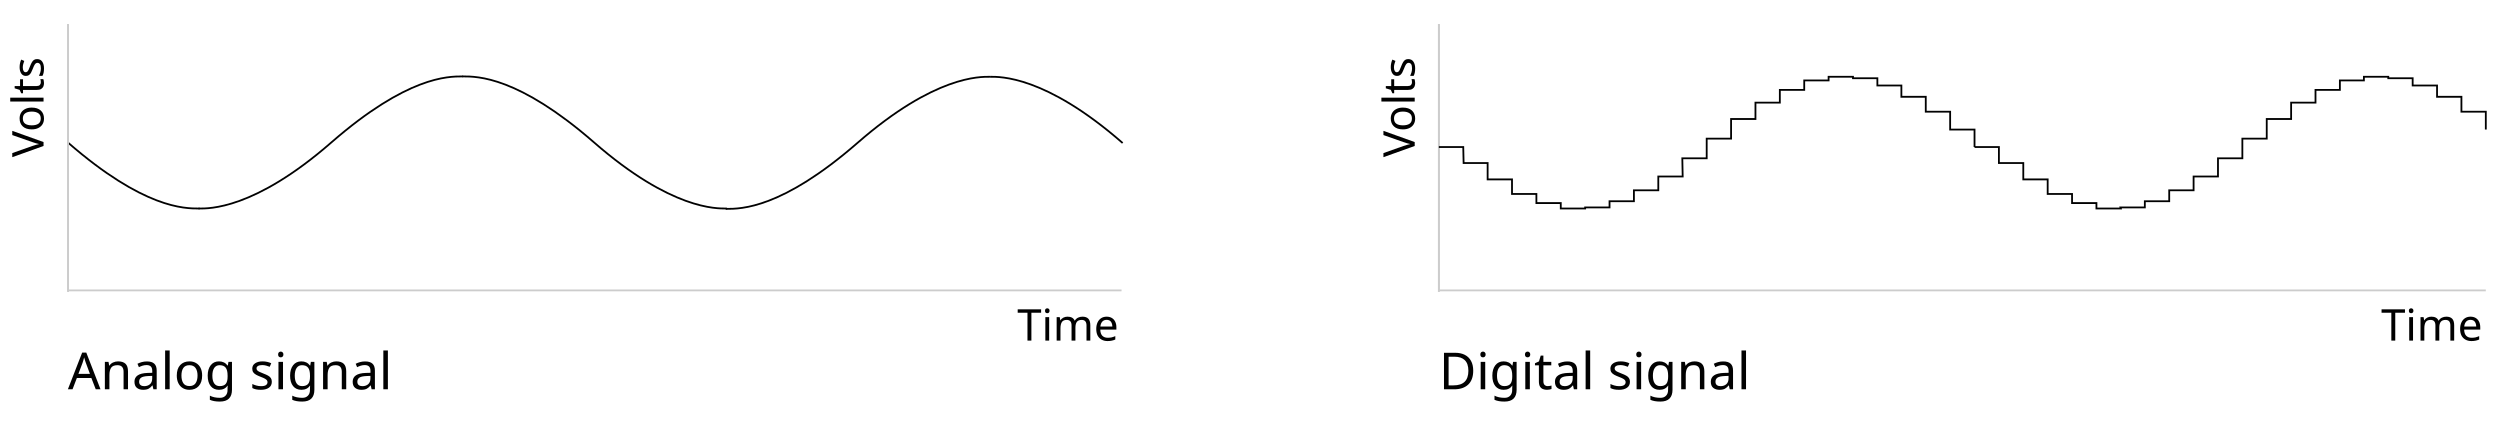
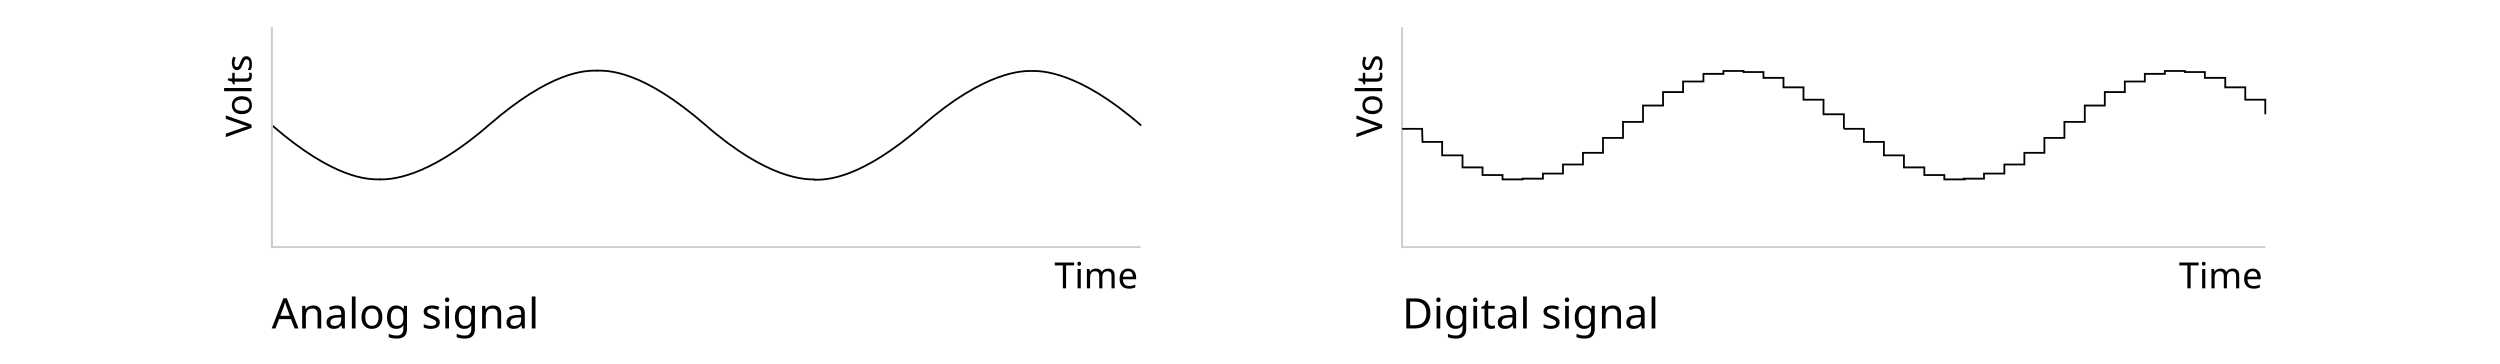
- <svg xmlns="http://www.w3.org/2000/svg" version="1.1" id="Layer_1" x="0px" y="0px" viewBox="0 0 687 120" enable-background="new 0 0 687 120" xml:space="preserve">
-   <line fill="none" stroke="#CCCCCC" stroke-width="0.5" x1="395.4" y1="6.6" x2="395.4" y2="80.2" />
-   <path fill="none" stroke="#010101" stroke-width="0.117" d="M684,120" />
-   <line fill="none" stroke="#CCCCCC" stroke-width="0.5" x1="395.6" y1="79.8" x2="683.1" y2="79.8" />
+ <svg xmlns="http://www.w3.org/2000/svg" version="1.1" id="Layer_1" x="0px" y="0px" viewBox="0 0 687 100" enable-background="new 0 0 687 100" xml:space="preserve">
+   <line fill="none" stroke="#CDCCCC" stroke-width="0.5" x1="385.3" y1="7.5" x2="385.3" y2="68.2" />
+   <path fill="none" stroke="#020202" stroke-width="0.117" d="M623.2,101" />
+   <line fill="none" stroke="#CDCCCC" stroke-width="0.5" x1="385.5" y1="67.9" x2="622.5" y2="67.9" />
  <g>
-     <text transform="matrix(1 0 0 1 654.3262 93.5986)" font-family="'TheSansMono-W3Light'" font-size="12.041">Time</text>
+     <text transform="matrix(1 0 0 1 598.7822 79.2314)" fill="#010101" font-family="'TheSansMono-W3Light'" font-size="9.928">Time</text>
  </g>
  <g>
-     <text transform="matrix(0 -1 1 0 388.7617 43.1938)" font-family="'TheSansMono-W3Light'" font-size="12.041">Volts</text>
+     <text transform="matrix(0 -1 1 0 379.8145 37.6709)" fill="#010101" font-family="'TheSansMono-W3Light'" font-size="9.928">Volts</text>
  </g>
  <g>
-     <text transform="matrix(1 0 0 1 395.4492 106.9784)" fill="#010101" font-family="'TheSerif-HP5Plain'" font-size="14.047">Digital signal</text>
+     <text transform="matrix(1 0 0 1 385.3291 90.2637)" fill="#020202" font-family="'TheSerif-HP5Plain'" font-size="11.583">Digital signal</text>
  </g>
-   <line fill="none" stroke="#CCCCCC" stroke-width="0.5" x1="395.4" y1="6.6" x2="395.4" y2="80.2" />
+   <line fill="none" stroke="#CDCCCC" stroke-width="0.5" x1="385.3" y1="7.5" x2="385.3" y2="68.2" />
  <g>
-     <path fill="none" stroke="#010101" stroke-width="0.5" stroke-linecap="round" d="M18.7,39.2c20.8,18.1,32,18.1,36,18.1" />
-     <path fill="none" stroke="#010101" stroke-width="0.5" stroke-linecap="round" d="M54.7,57.3c2.6,0,15.1,0.4,36.4-18.2   c20.8-18.1,32-18.1,36-18.1" />
-     <path fill="none" stroke="#010101" stroke-width="0.5" stroke-linecap="round" d="M272,21.1c-2.6,0-15.1-0.4-36.4,18.2   c-20.8,18.1-32,18.1-36,18.1" />
-     <path fill="none" stroke="#010101" stroke-width="0.5" stroke-linecap="round" d="M199.6,57.3c-2.6,0-15.1,0.4-36.4-18.2   c-20.8-18.1-32-18.1-36-18.1" />
+     <path fill="none" stroke="#020202" stroke-width="0.5" stroke-linecap="round" d="M74.7,34.4c17.2,14.9,26.4,14.9,29.7,14.9" />
+     <path fill="none" stroke="#020202" stroke-width="0.5" stroke-linecap="round" d="M104.4,49.3c2.1,0,12.5,0.3,30-15   c17.2-14.9,26.4-14.9,29.7-14.9" />
+     <path fill="none" stroke="#020202" stroke-width="0.5" stroke-linecap="round" d="M283.5,19.5c-2.1,0-12.5-0.3-30,15   c-17.2,14.9-26.4,14.9-29.7,14.9" />
+     <path fill="none" stroke="#020202" stroke-width="0.5" stroke-linecap="round" d="M223.8,49.3c-2.1,0-12.5,0.3-30-15   c-17.2-14.9-26.4-14.9-29.7-14.9" />
  </g>
-   <line fill="none" stroke="#CCCCCC" stroke-width="0.5" x1="18.7" y1="6.6" x2="18.7" y2="80.2" />
-   <path fill="#010101" d="M307.2,120" />
-   <line fill="none" stroke="#CCCCCC" stroke-width="0.5" x1="18.8" y1="79.8" x2="308.2" y2="79.8" />
+   <line fill="none" stroke="#CDCCCC" stroke-width="0.5" x1="74.7" y1="7.5" x2="74.7" y2="68.2" />
+   <path fill="#020202" d="M312.6,101" />
+   <line fill="none" stroke="#CDCCCC" stroke-width="0.5" x1="74.8" y1="67.9" x2="313.4" y2="67.9" />
  <g>
-     <text transform="matrix(1 0 0 1 279.5361 93.5986)" font-family="'TheSansMono-W3Light'" font-size="12.041">Time</text>
+     <text transform="matrix(1 0 0 1 289.7549 79.2314)" fill="#010101" font-family="'TheSansMono-W3Light'" font-size="9.928">Time</text>
  </g>
  <g>
-     <text transform="matrix(0 -1 1 0 11.9658 43.1938)" font-family="'TheSansMono-W3Light'" font-size="12.041">Volts</text>
+     <text transform="matrix(0 -1 1 0 69.1328 37.6709)" fill="#010101" font-family="'TheSansMono-W3Light'" font-size="9.928">Volts</text>
  </g>
  <g>
-     <text transform="matrix(1 0 0 1 18.6533 106.9784)" fill="#010101" font-family="'TheSerif-HP5Plain'" font-size="14.047">Analog signal</text>
+     <text transform="matrix(1 0 0 1 74.6475 90.2637)" fill="#020202" font-family="'TheSerif-HP5Plain'" font-size="11.583">Analog signal</text>
  </g>
-   <line fill="none" stroke="#CCCCCC" stroke-width="0.5" x1="18.7" y1="6.6" x2="18.7" y2="80.2" />
+   <line fill="none" stroke="#CDCCCC" stroke-width="0.5" x1="74.7" y1="7.5" x2="74.7" y2="68.2" />
  <g>
-     <path fill="none" stroke="#010101" stroke-width="0.5" d="M272.1,21.1c2.6,0,15.1-0.4,36.4,18.2" />
+     <path fill="none" stroke="#020202" stroke-width="0.5" d="M283.6,19.5c2.1,0,12.5-0.3,30,15" />
  </g>
-   <polyline fill="none" stroke="#010101" stroke-width="0.5" points="395.4,40.4 402.1,40.4 402.2,44.8 408.8,44.8 408.8,49.3   415.5,49.3 415.5,53.3 422.2,53.3 422.2,55.8 428.9,55.8 428.9,57.3 435.6,57.3 435.6,57 442.3,57 442.3,55.3 449,55.3 449,52.3   455.7,52.3 455.7,48.5 462.4,48.5 462.3,43.5 469,43.5 469,38.1 475.7,38.1 475.7,32.7 482.4,32.7 482.4,28.2 489.1,28.2   489.1,24.7 495.8,24.7 495.8,22.1 502.5,22.1 502.5,21.1 509.2,21.1 509.2,21.5 515.9,21.5 515.9,23.5 522.5,23.5 522.5,26.6   529.2,26.6 529.2,30.7 535.9,30.7 535.9,35.6 542.6,35.6 542.6,40.4 " />
-   <polyline fill="none" stroke="#010101" stroke-width="0.5" points="542.6,40.4 549.3,40.4 549.3,44.8 556,44.8 556,49.3 562.7,49.3   562.7,53.3 569.4,53.3 569.4,55.8 576.1,55.8 576.1,57.3 582.8,57.3 582.7,57 589.4,57 589.4,55.3 596.1,55.3 596.1,52.3   602.8,52.3 602.8,48.5 609.5,48.5 609.5,43.5 616.2,43.5 616.2,38.1 622.9,38.1 622.9,32.7 629.6,32.7 629.6,28.2 636.3,28.2   636.3,24.7 643,24.7 643,22.1 649.6,22.1 649.6,21.1 656.3,21.1 656.3,21.5 663,21.5 663,23.5 669.7,23.5 669.7,26.6 676.4,26.6   676.4,30.7 683.1,30.7 683.1,35.6 " />
+   <polyline fill="none" stroke="#020202" stroke-width="0.5" points="385.3,35.4 390.8,35.4 390.9,39 396.3,39 396.3,42.7 401.9,42.7   401.9,46 407.4,46 407.4,48.1 412.9,48.1 412.9,49.3 418.4,49.3 418.4,49.1 424,49.1 424,47.7 429.5,47.7 429.5,45.2 435,45.2   435,42 440.5,42 440.5,37.9 446,37.9 446,33.5 451.5,33.5 451.5,29 457,29 457,25.3 462.5,25.3 462.5,22.4 468.1,22.4 468.1,20.3   473.6,20.3 473.6,19.5 479.1,19.5 479.1,19.8 484.6,19.8 484.6,21.4 490.1,21.4 490.1,24 495.6,24 495.6,27.4 501.1,27.4   501.1,31.4 506.7,31.4 506.7,35.4 " />
+   <polyline fill="none" stroke="#020202" stroke-width="0.5" points="506.7,35.4 512.2,35.4 512.2,39 517.7,39 517.7,42.7 523.2,42.7   523.2,46 528.8,46 528.8,48.1 534.3,48.1 534.3,49.3 539.8,49.3 539.7,49.1 545.2,49.1 545.2,47.7 550.8,47.7 550.8,45.2   556.3,45.2 556.3,42 561.8,42 561.8,37.9 567.3,37.9 567.3,33.5 572.9,33.5 572.9,29 578.4,29 578.4,25.3 583.9,25.3 583.9,22.4   589.4,22.4 589.4,20.3 594.9,20.3 594.9,19.5 600.4,19.5 600.4,19.8 605.9,19.8 605.9,21.4 611.5,21.4 611.5,24 617,24 617,27.4   622.5,27.4 622.5,31.4 " />
</svg>
